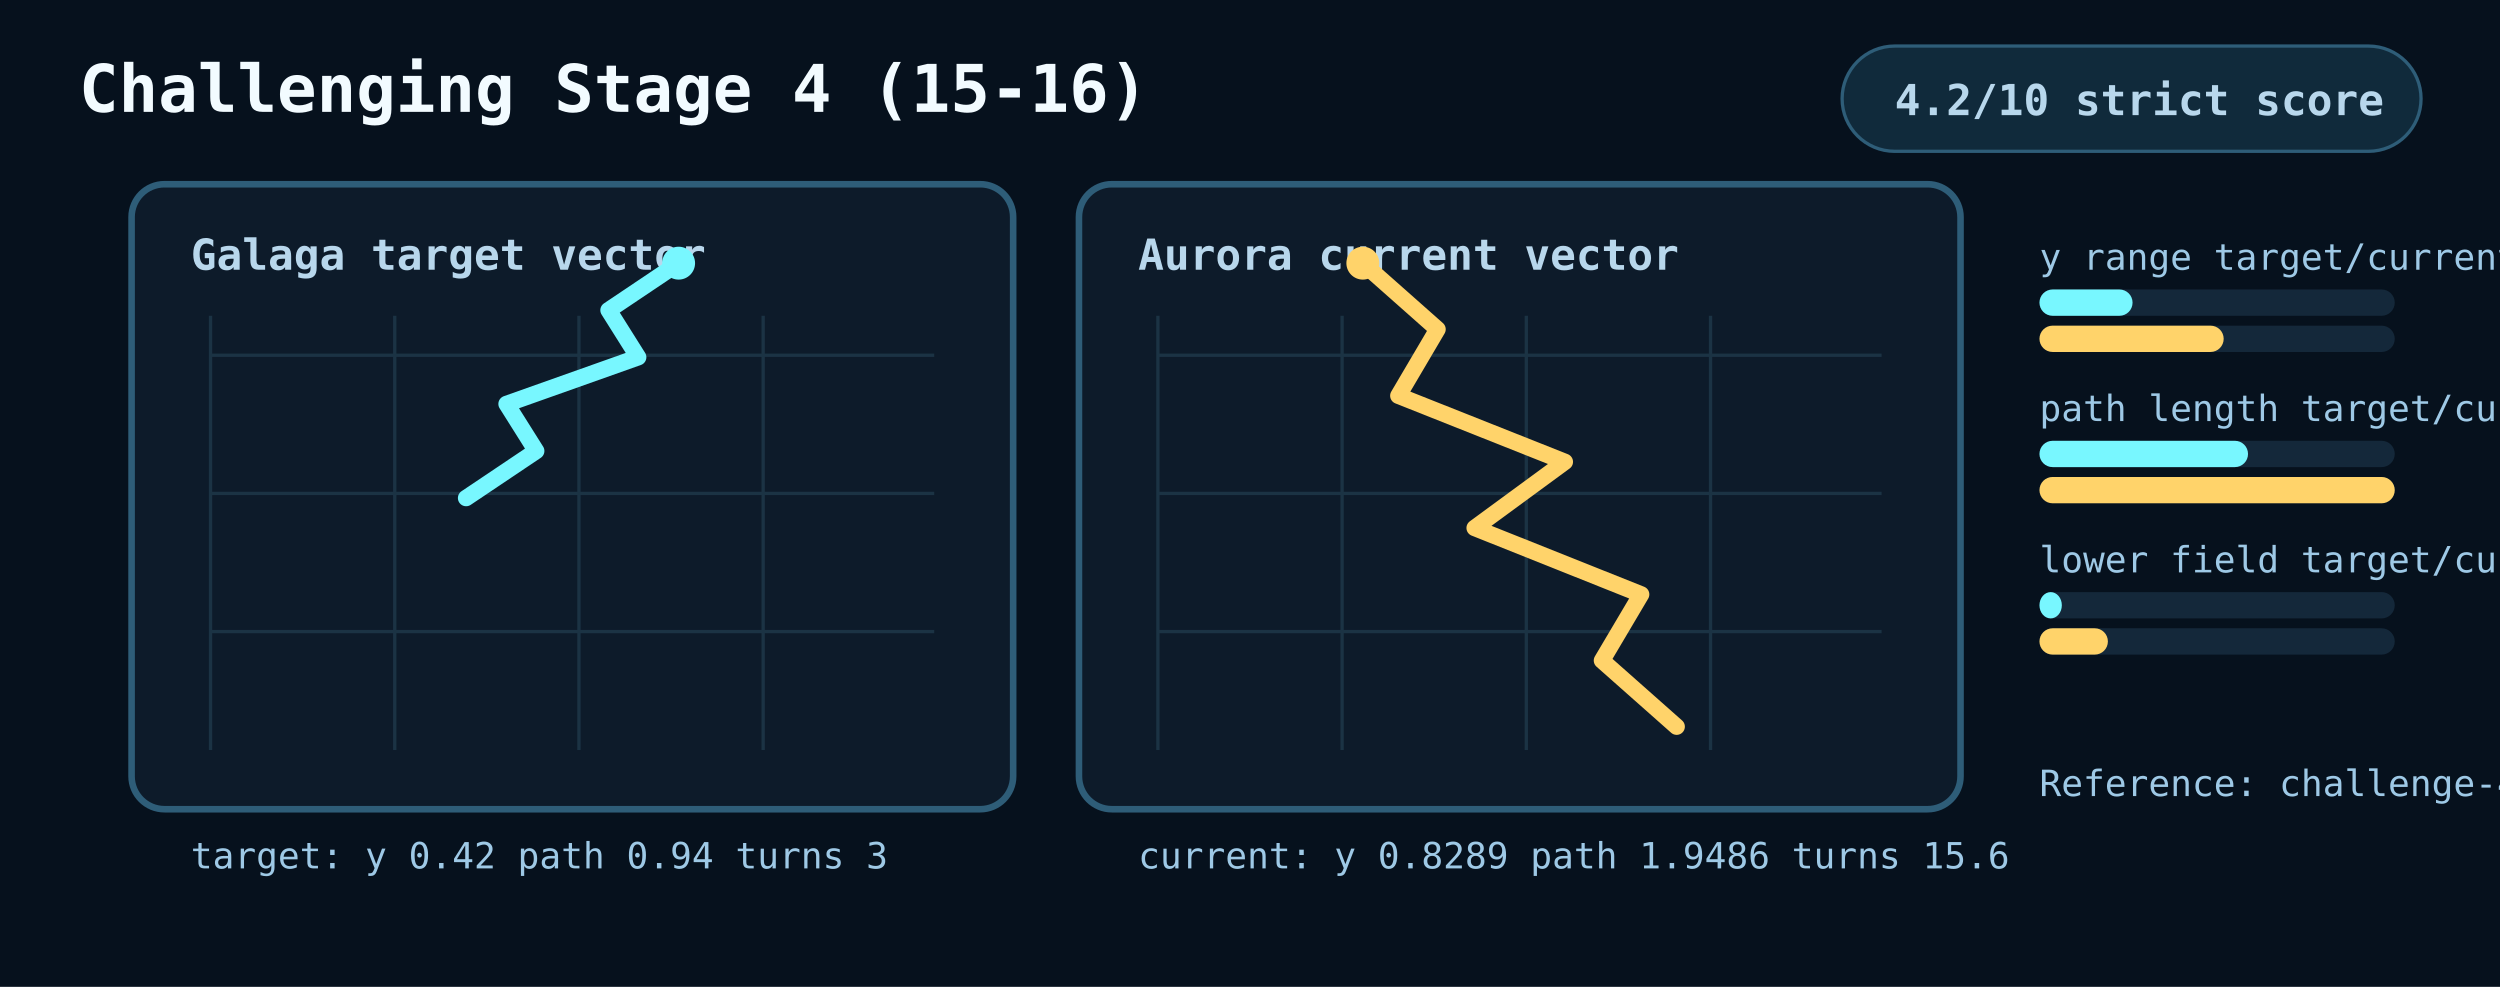
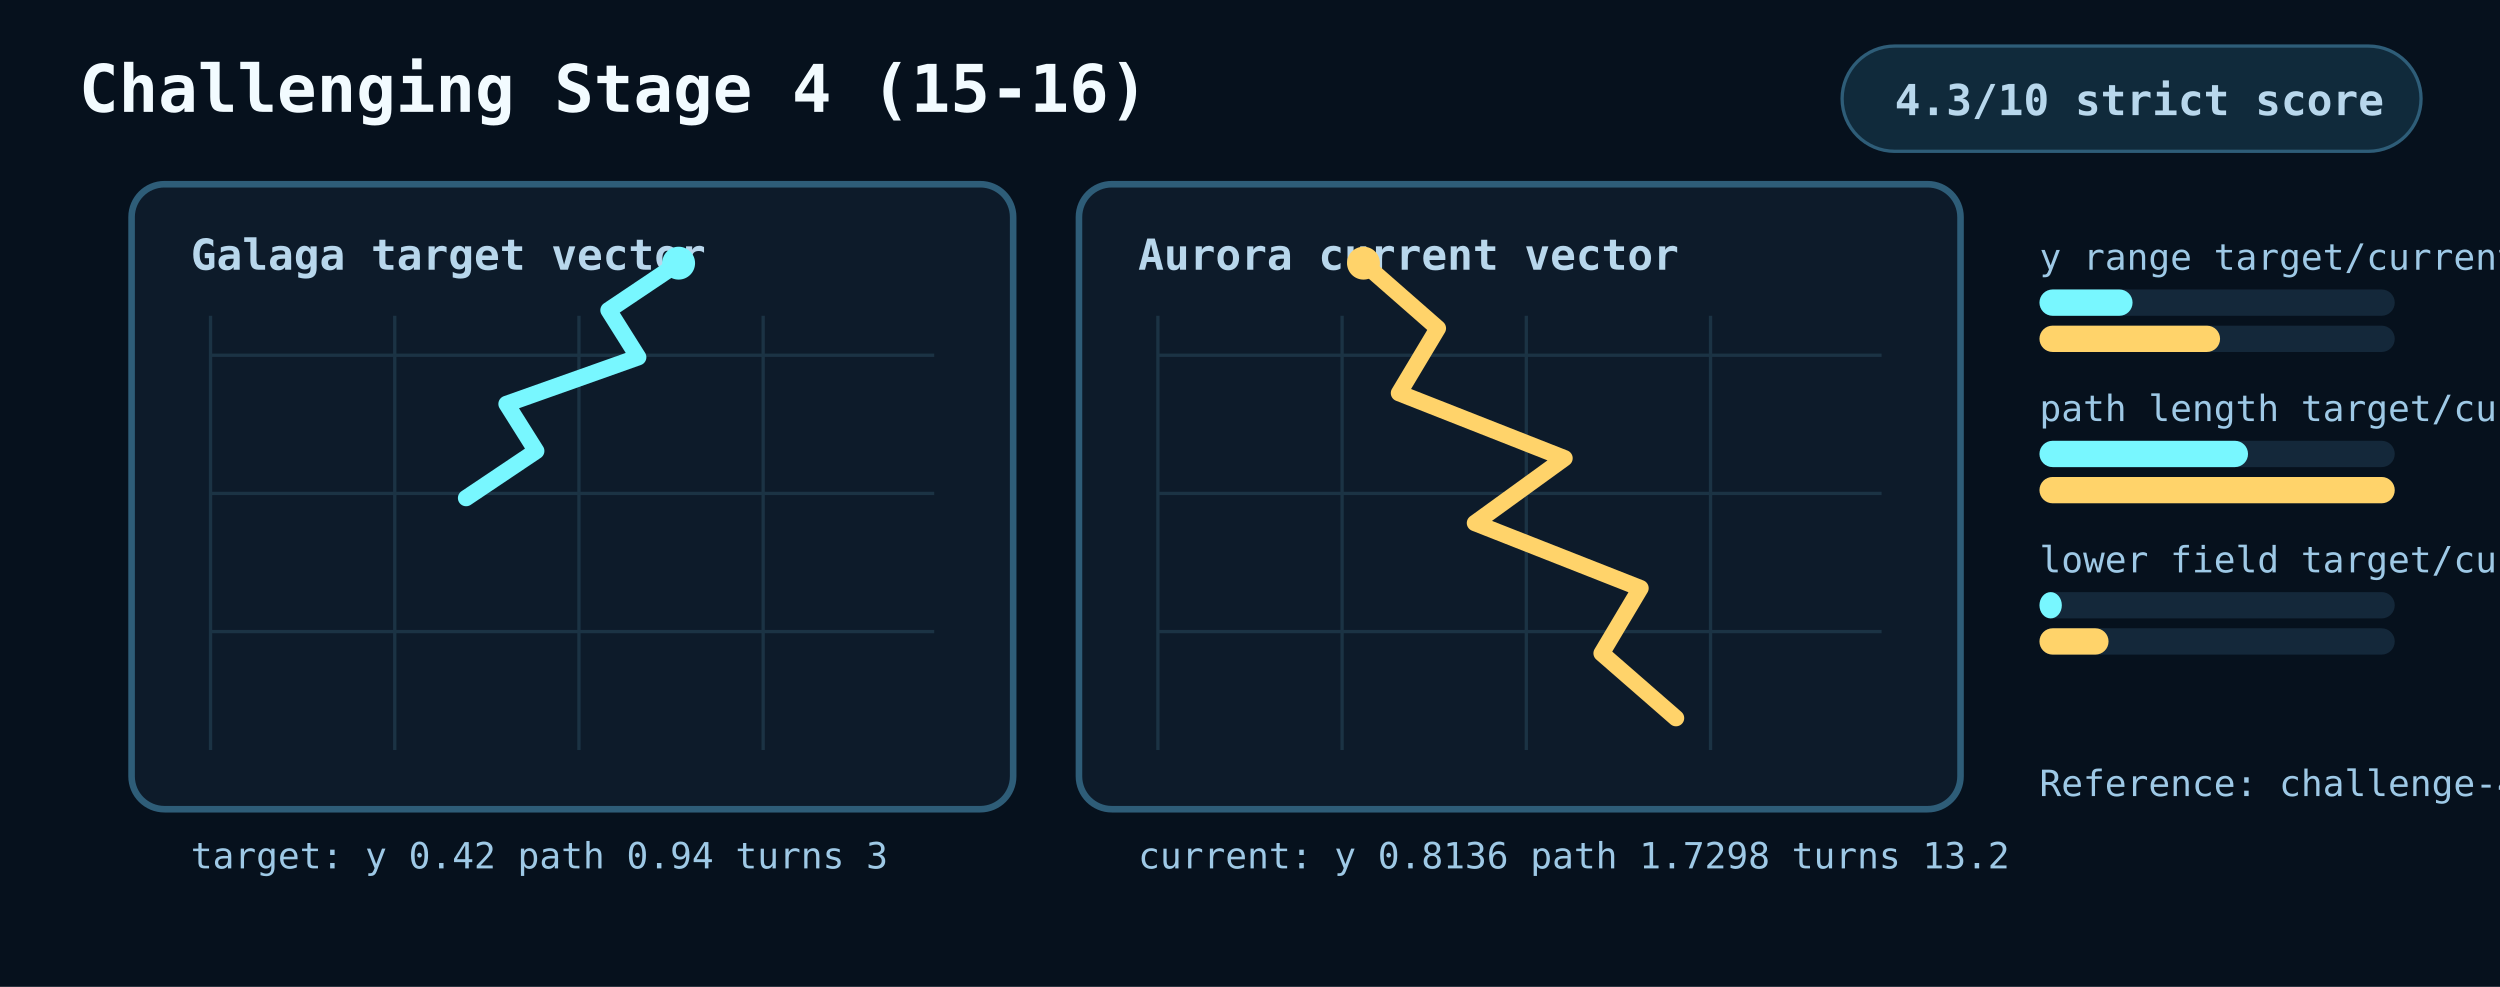
<svg xmlns="http://www.w3.org/2000/svg" width="760" height="300" viewBox="0 0 760 300" role="img" aria-labelledby="title desc">
  <style>
    .bg{fill:#06111d}.panel{fill:#0d1b2a;stroke:#2e5d78;stroke-width:2}.grid{stroke:#1b3344;stroke-width:1}.target{fill:none;stroke:#78f7ff;stroke-width:5;stroke-linecap:round;stroke-linejoin:round}.current{fill:none;stroke:#ffd36a;stroke-width:5;stroke-linecap:round;stroke-linejoin:round}.dotT{fill:#78f7ff}.dotC{fill:#ffd36a}.text{fill:#f2fbff;font:700 20px ui-monospace,Menlo,monospace}.small{fill:#b8d7ec;font:700 13px ui-monospace,Menlo,monospace}.tiny{fill:#9ec9e6;font:11px ui-monospace,Menlo,monospace}.barBg{fill:#14283a}.targetBar{fill:#78f7ff}.currentBar{fill:#ffd36a}.pill{fill:#102a3b;stroke:#2e5d78}
  </style>
  <rect class="bg" x="0" y="0" width="760" height="300" />
  <text class="text" x="24" y="34">Challenging Stage 4 (15-16)</text>
  <rect class="pill" x="560" y="14" width="176" height="32" rx="16" />
-   <text class="small" x="576" y="35">4.2/10 strict score</text>
+   <text class="small" x="576" y="35">4.3/10 strict score</text>
  <rect class="panel" x="40" y="56" width="268" height="190" rx="10" />
  <rect class="panel" x="328" y="56" width="268" height="190" rx="10" />
  <text class="small" x="58" y="82">Galaga target vector</text>
  <text class="small" x="346" y="82">Aurora current vector</text>
  <line class="grid" x1="64" y1="96" x2="64" y2="228" />
  <line class="grid" x1="352" y1="96" x2="352" y2="228" />
  <line class="grid" x1="120" y1="96" x2="120" y2="228" />
  <line class="grid" x1="408" y1="96" x2="408" y2="228" />
  <line class="grid" x1="176" y1="96" x2="176" y2="228" />
  <line class="grid" x1="464" y1="96" x2="464" y2="228" />
  <line class="grid" x1="232" y1="96" x2="232" y2="228" />
  <line class="grid" x1="520" y1="96" x2="520" y2="228" />
  <line class="grid" x1="64" y1="108" x2="284" y2="108" />
  <line class="grid" x1="352" y1="108" x2="572" y2="108" />
  <line class="grid" x1="64" y1="150" x2="284" y2="150" />
  <line class="grid" x1="352" y1="150" x2="572" y2="150" />
  <line class="grid" x1="64" y1="192" x2="284" y2="192" />
  <line class="grid" x1="352" y1="192" x2="572" y2="192" />
  <polyline class="target" points="206.3,80 185,94.3 194,108.6 154,122.8 163,137.1 141.7,151.4" />
-   <polyline class="current" points="414.3,80 437,100.1 425.1,120.3 475.7,140.4 448.3,160.5 498.9,180.7 487,200.8 509.7,220.9" />
+   <polyline class="current" points="414.5,80 437.1,99.8 425.3,119.5 475.6,139.3 448.4,159 498.7,178.8 486.9,198.6 509.5,218.3" />
  <circle class="dotT" cx="206.3" cy="80" r="5" />
-   <circle class="dotC" cx="414.3" cy="80" r="5" />
+   <circle class="dotC" cx="414.5" cy="80" r="5" />
  <text class="tiny" x="58" y="264">target: y 0.42 path 0.94 turns 3</text>
-   <text class="tiny" x="346" y="264">current: y 0.8289 path 1.9486 turns 15.6</text>
+   <text class="tiny" x="346" y="264">current: y 0.8136 path 1.7298 turns 13.2</text>
  <g>
    <text x="620" y="82" class="tiny">y range target/current</text>
    <rect x="620" y="88" width="108" height="8" rx="4" class="barBg" />
    <rect x="620" y="88" width="28.3" height="8" rx="4" class="targetBar" />
    <rect x="620" y="99" width="108" height="8" rx="4" class="barBg" />
-     <rect x="620" y="99" width="56" height="8" rx="4" class="currentBar" />
+     <rect x="620" y="99" width="54.9" height="8" rx="4" class="currentBar" />
  </g>
  <g>
    <text x="620" y="128" class="tiny">path length target/current</text>
    <rect x="620" y="134" width="108" height="8" rx="4" class="barBg" />
    <rect x="620" y="134" width="63.4" height="8" rx="4" class="targetBar" />
    <rect x="620" y="145" width="108" height="8" rx="4" class="barBg" />
    <rect x="620" y="145" width="108" height="8" rx="4" class="currentBar" />
  </g>
  <g>
    <text x="620" y="174" class="tiny">lower field target/current</text>
    <rect x="620" y="180" width="108" height="8" rx="4" class="barBg" />
    <rect x="620" y="180" width="6.8" height="8" rx="4" class="targetBar" />
    <rect x="620" y="191" width="108" height="8" rx="4" class="barBg" />
-     <rect x="620" y="191" width="20.8" height="8" rx="4" class="currentBar" />
+     <rect x="620" y="191" width="21" height="8" rx="4" class="currentBar" />
  </g>
  <text class="tiny" x="620" y="242">Reference: challenge-4-pink-serpentine-group-1</text>
</svg>
